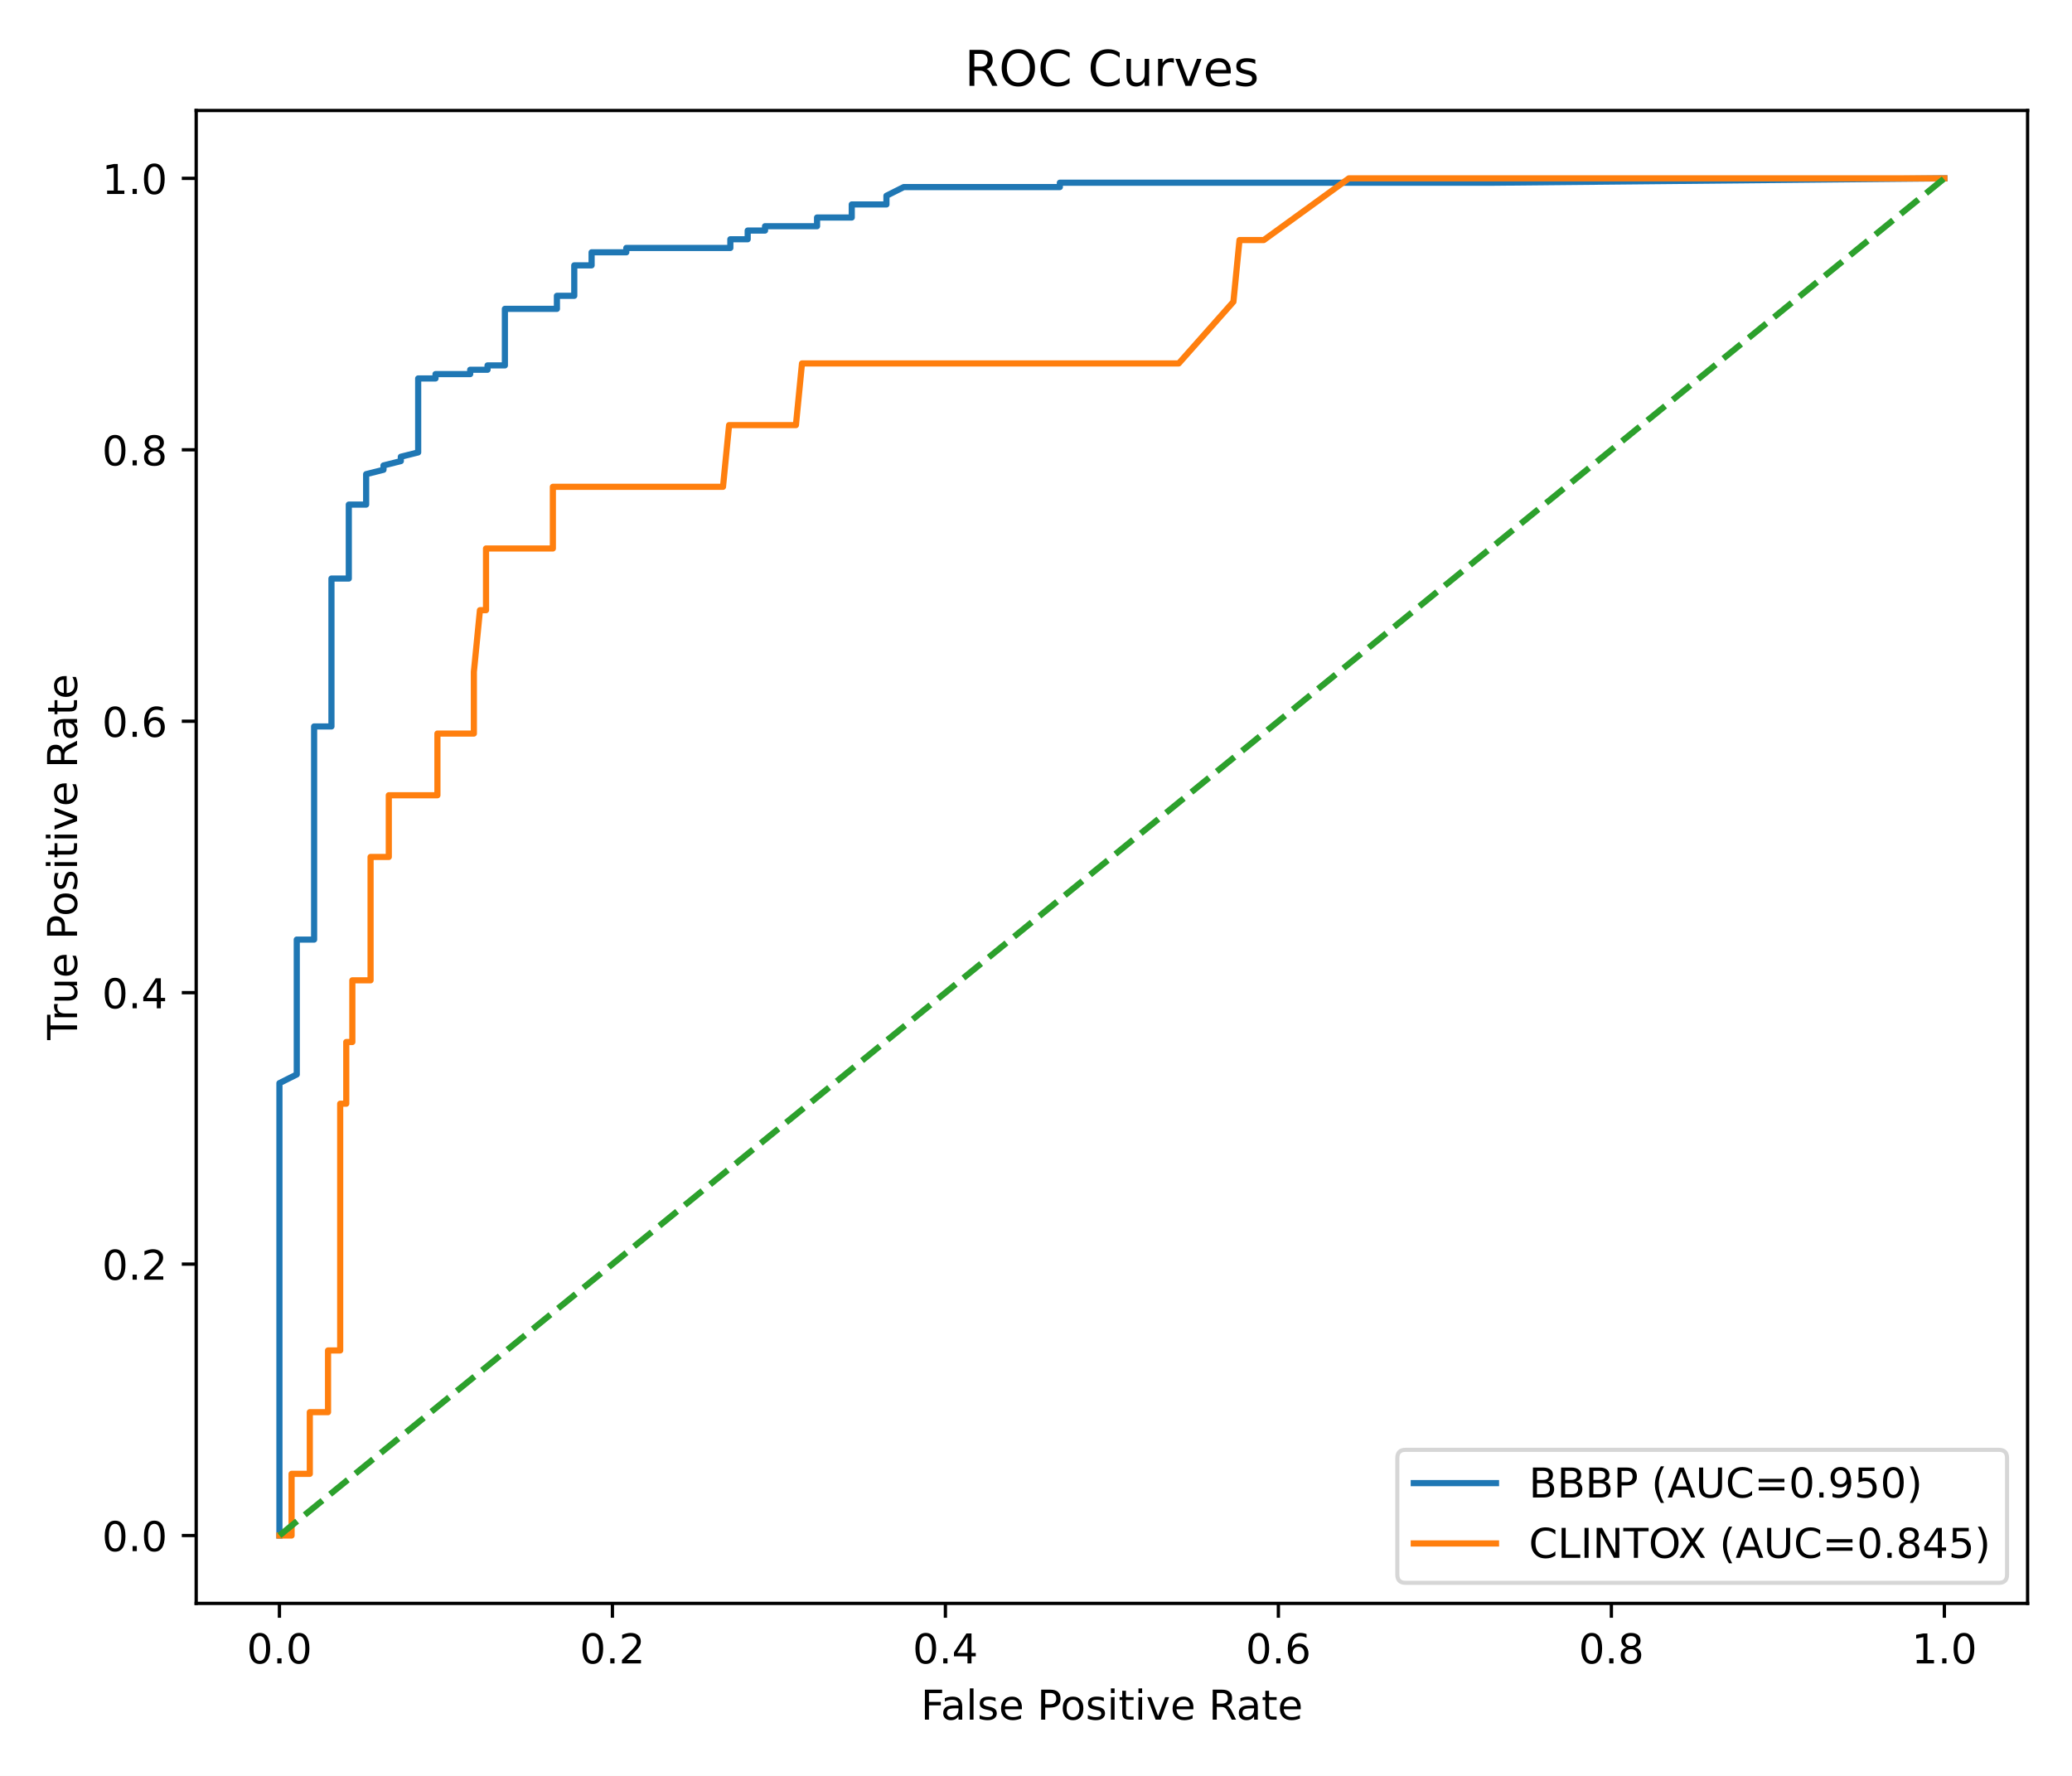
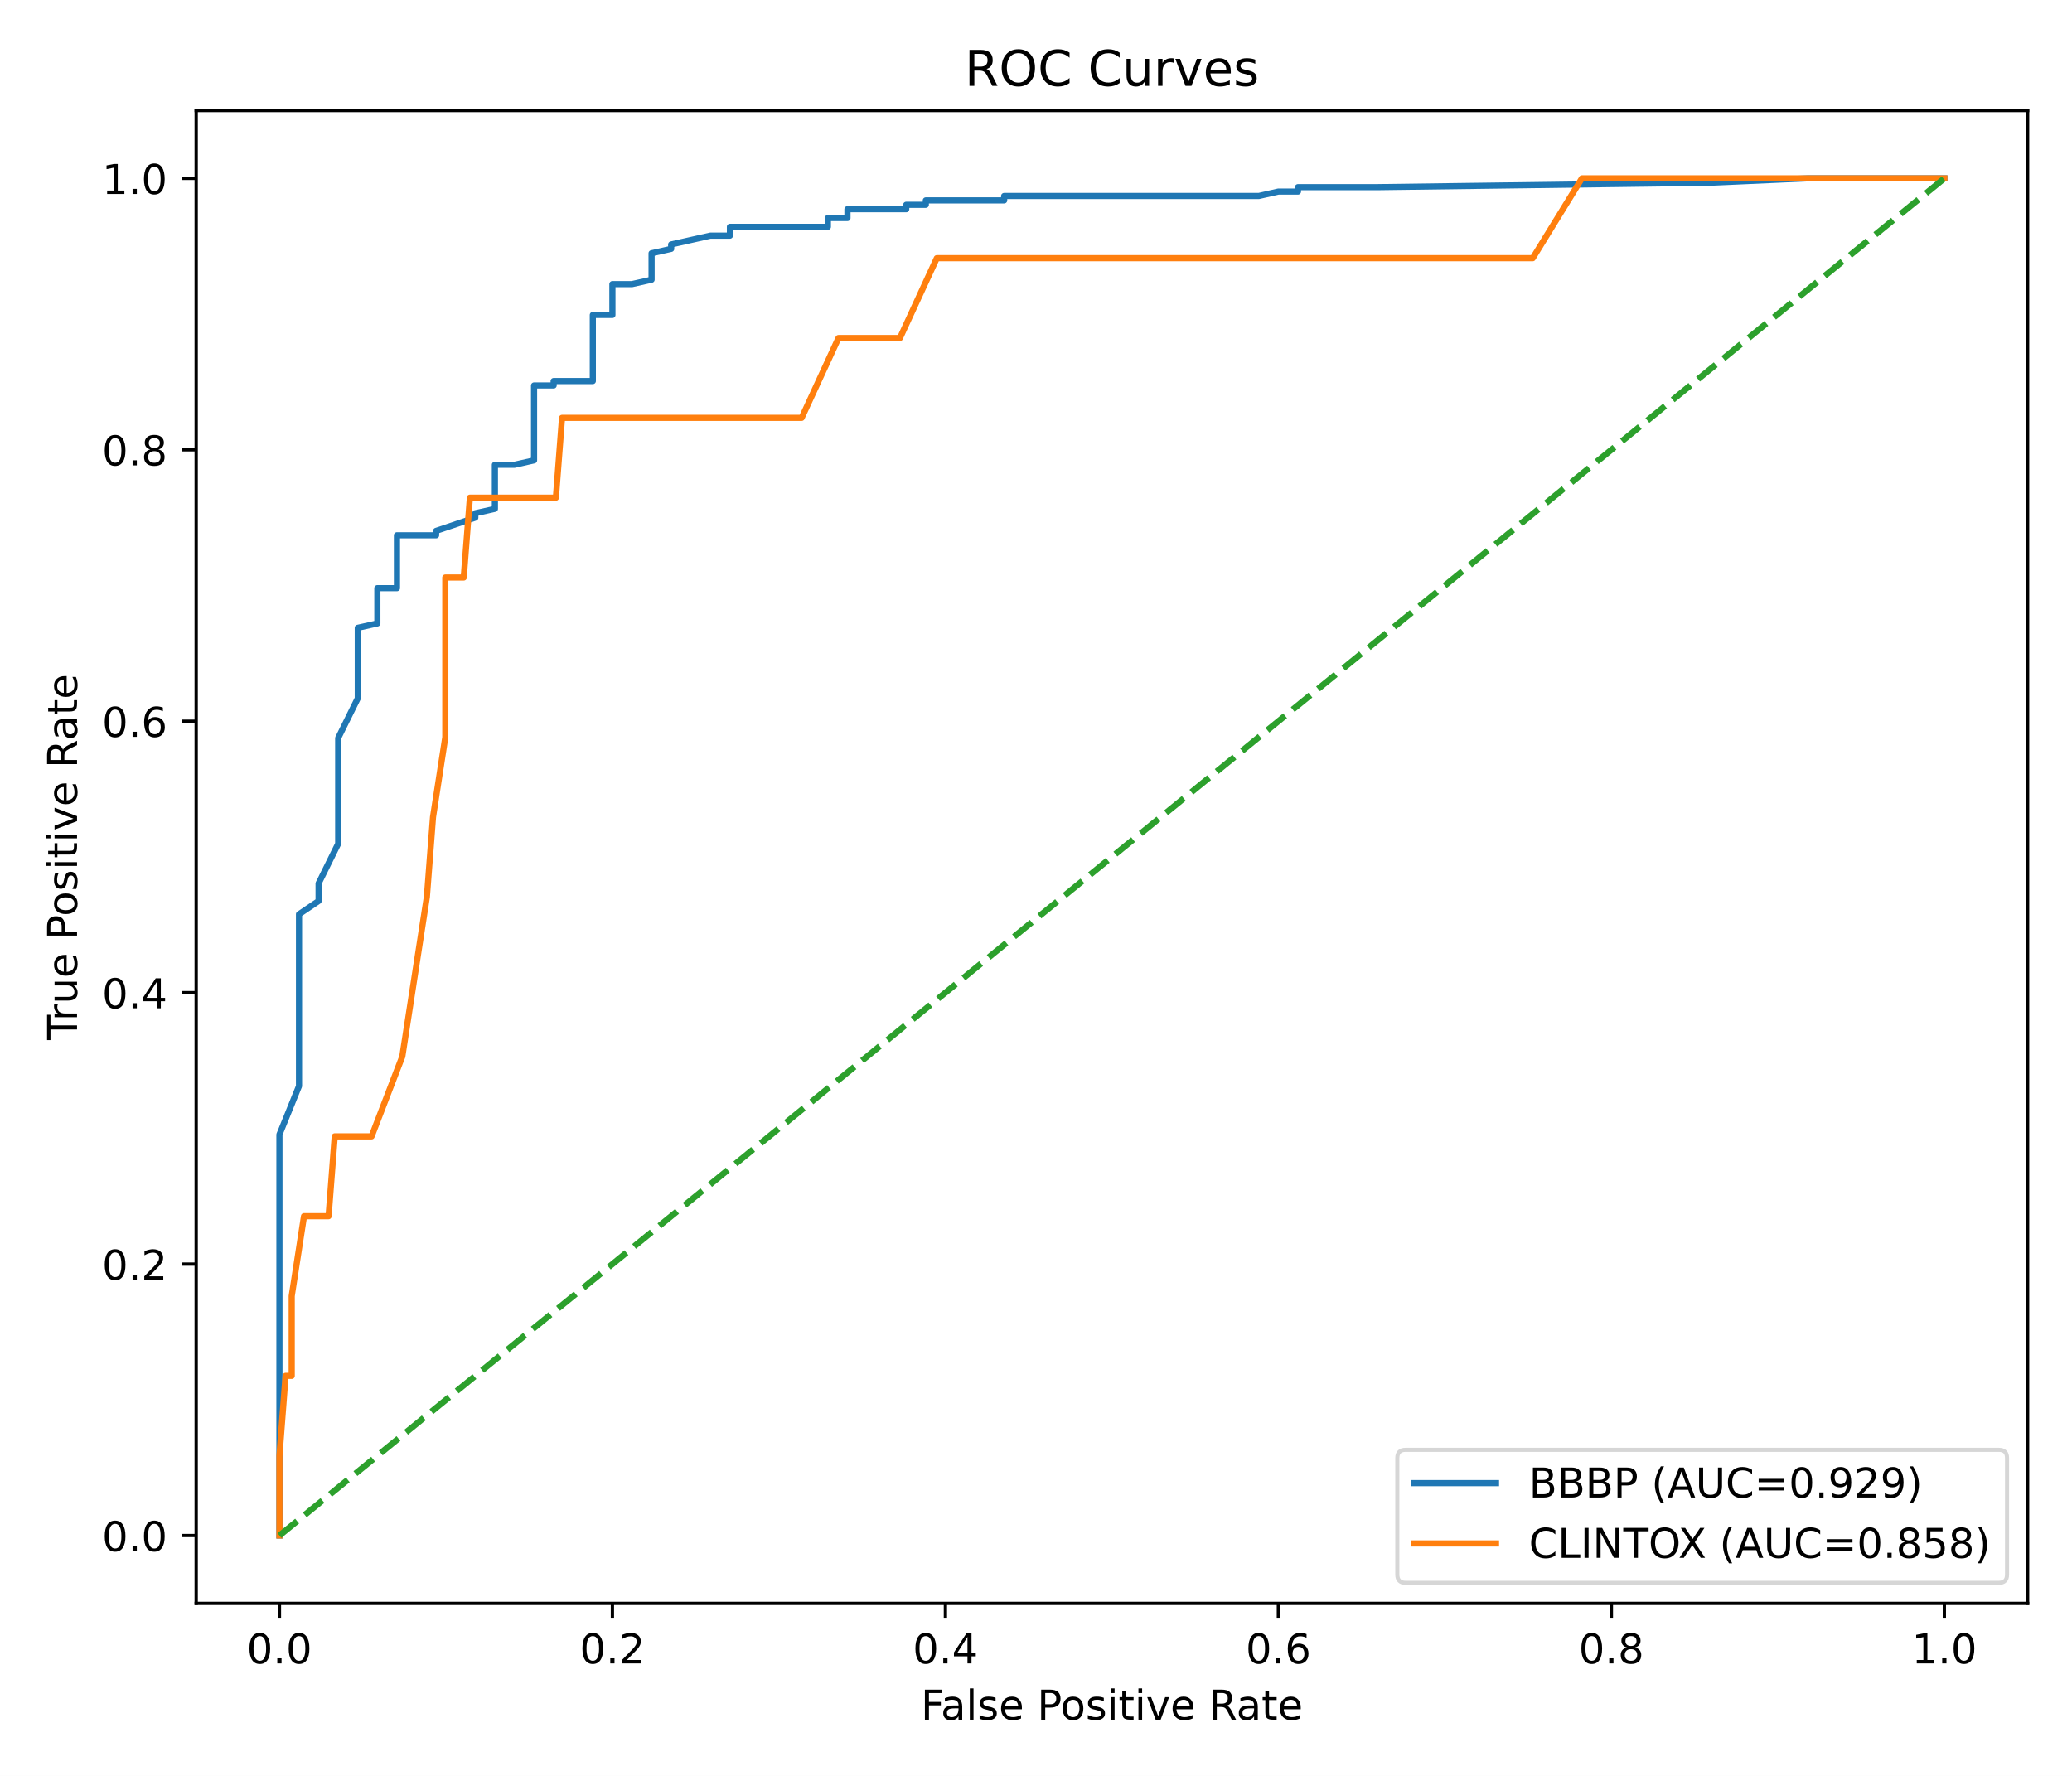
<svg xmlns="http://www.w3.org/2000/svg" xmlns:xlink="http://www.w3.org/1999/xlink" width="504pt" height="432pt" viewBox="0 0 504 432" version="1.1">
  <defs>
    <style type="text/css">*{stroke-linejoin: round; stroke-linecap: butt}</style>
  </defs>
  <g id="figure_1">
    <g id="patch_1">
      <path d="M 0 432  L 504 432  L 504 0  L 0 0  z " style="fill: #ffffff" />
    </g>
    <g id="axes_1">
      <g id="patch_2">
        <path d="M 47.72 390.04  L 493.2 390.04  L 493.2 26.88  L 47.72 26.88  z " style="fill: #ffffff" />
      </g>
      <g id="matplotlib.axis_1">
        <g id="xtick_1">
          <g id="line2d_1">
            <defs>
-               <path id="m6d549db282" d="M 0 0  L 0 3.5  " style="stroke: #000000; stroke-width: 0.8" />
-             </defs>
-             <g>
-               <use xlink:href="#m6d549db282" x="67.969" y="390.04" style="stroke: #000000; stroke-width: 0.8" />
+               <path id="m7822e61554" d="M 0 0  L 0 3.5  " style="stroke: #000000; stroke-width: 0.8" />
+             </defs>
+             <g>
+               <use xlink:href="#m7822e61554" x="67.969" y="390.04" style="stroke: #000000; stroke-width: 0.8" />
            </g>
          </g>
          <g id="text_1">
            <g transform="translate(60.01753 404.6384) scale(0.1 -0.1)">
              <defs>
                <path id="DejaVuSans-30" d="M 2034 4250  Q 1547 4250 1301 3770  Q 1056 3291 1056 2328  Q 1056 1369 1301 889  Q 1547 409 2034 409  Q 2525 409 2770 889  Q 3016 1369 3016 2328  Q 3016 3291 2770 3770  Q 2525 4250 2034 4250  z M 2034 4750  Q 2819 4750 3233 4129  Q 3647 3509 3647 2328  Q 3647 1150 3233 529  Q 2819 -91 2034 -91  Q 1250 -91 836 529  Q 422 1150 422 2328  Q 422 3509 836 4129  Q 1250 4750 2034 4750  z " transform="scale(0.015625)" />
                <path id="DejaVuSans-2e" d="M 684 794  L 1344 794  L 1344 0  L 684 0  L 684 794  z " transform="scale(0.015625)" />
              </defs>
              <use xlink:href="#DejaVuSans-30" />
              <use xlink:href="#DejaVuSans-2e" transform="translate(63.62305 0)" />
              <use xlink:href="#DejaVuSans-30" transform="translate(95.41016 0)" />
            </g>
          </g>
        </g>
        <g id="xtick_2">
          <g id="line2d_2">
            <g>
-               <use xlink:href="#m6d549db282" x="148.965" y="390.04" style="stroke: #000000; stroke-width: 0.8" />
+               <use xlink:href="#m7822e61554" x="148.965" y="390.04" style="stroke: #000000; stroke-width: 0.8" />
            </g>
          </g>
          <g id="text_2">
            <g transform="translate(141.0139 404.6384) scale(0.1 -0.1)">
              <defs>
                <path id="DejaVuSans-32" d="M 1228 531  L 3431 531  L 3431 0  L 469 0  L 469 531  Q 828 903 1448 1529  Q 2069 2156 2228 2338  Q 2531 2678 2651 2914  Q 2772 3150 2772 3378  Q 2772 3750 2511 3984  Q 2250 4219 1831 4219  Q 1534 4219 1204 4116  Q 875 4013 500 3803  L 500 4441  Q 881 4594 1212 4672  Q 1544 4750 1819 4750  Q 2544 4750 2975 4387  Q 3406 4025 3406 3419  Q 3406 3131 3298 2873  Q 3191 2616 2906 2266  Q 2828 2175 2409 1742  Q 1991 1309 1228 531  z " transform="scale(0.015625)" />
              </defs>
              <use xlink:href="#DejaVuSans-30" />
              <use xlink:href="#DejaVuSans-2e" transform="translate(63.62305 0)" />
              <use xlink:href="#DejaVuSans-32" transform="translate(95.41016 0)" />
            </g>
          </g>
        </g>
        <g id="xtick_3">
          <g id="line2d_3">
            <g>
-               <use xlink:href="#m6d549db282" x="229.962" y="390.04" style="stroke: #000000; stroke-width: 0.8" />
+               <use xlink:href="#m7822e61554" x="229.962" y="390.04" style="stroke: #000000; stroke-width: 0.8" />
            </g>
          </g>
          <g id="text_3">
            <g transform="translate(222.0103 404.6384) scale(0.1 -0.1)">
              <defs>
                <path id="DejaVuSans-34" d="M 2419 4116  L 825 1625  L 2419 1625  L 2419 4116  z M 2253 4666  L 3047 4666  L 3047 1625  L 3713 1625  L 3713 1100  L 3047 1100  L 3047 0  L 2419 0  L 2419 1100  L 313 1100  L 313 1709  L 2253 4666  z " transform="scale(0.015625)" />
              </defs>
              <use xlink:href="#DejaVuSans-30" />
              <use xlink:href="#DejaVuSans-2e" transform="translate(63.62305 0)" />
              <use xlink:href="#DejaVuSans-34" transform="translate(95.41016 0)" />
            </g>
          </g>
        </g>
        <g id="xtick_4">
          <g id="line2d_4">
            <g>
-               <use xlink:href="#m6d549db282" x="310.958" y="390.04" style="stroke: #000000; stroke-width: 0.8" />
+               <use xlink:href="#m7822e61554" x="310.958" y="390.04" style="stroke: #000000; stroke-width: 0.8" />
            </g>
          </g>
          <g id="text_4">
            <g transform="translate(303.0066 404.6384) scale(0.1 -0.1)">
              <defs>
                <path id="DejaVuSans-36" d="M 2113 2584  Q 1688 2584 1439 2293  Q 1191 2003 1191 1497  Q 1191 994 1439 701  Q 1688 409 2113 409  Q 2538 409 2786 701  Q 3034 994 3034 1497  Q 3034 2003 2786 2293  Q 2538 2584 2113 2584  z M 3366 4563  L 3366 3988  Q 3128 4100 2886 4159  Q 2644 4219 2406 4219  Q 1781 4219 1451 3797  Q 1122 3375 1075 2522  Q 1259 2794 1537 2939  Q 1816 3084 2150 3084  Q 2853 3084 3261 2657  Q 3669 2231 3669 1497  Q 3669 778 3244 343  Q 2819 -91 2113 -91  Q 1303 -91 875 529  Q 447 1150 447 2328  Q 447 3434 972 4092  Q 1497 4750 2381 4750  Q 2619 4750 2861 4703  Q 3103 4656 3366 4563  z " transform="scale(0.015625)" />
              </defs>
              <use xlink:href="#DejaVuSans-30" />
              <use xlink:href="#DejaVuSans-2e" transform="translate(63.62305 0)" />
              <use xlink:href="#DejaVuSans-36" transform="translate(95.41016 0)" />
            </g>
          </g>
        </g>
        <g id="xtick_5">
          <g id="line2d_5">
            <g>
-               <use xlink:href="#m6d549db282" x="391.955" y="390.04" style="stroke: #000000; stroke-width: 0.8" />
+               <use xlink:href="#m7822e61554" x="391.955" y="390.04" style="stroke: #000000; stroke-width: 0.8" />
            </g>
          </g>
          <g id="text_5">
            <g transform="translate(384.003 404.6384) scale(0.1 -0.1)">
              <defs>
                <path id="DejaVuSans-38" d="M 2034 2216  Q 1584 2216 1326 1975  Q 1069 1734 1069 1313  Q 1069 891 1326 650  Q 1584 409 2034 409  Q 2484 409 2743 651  Q 3003 894 3003 1313  Q 3003 1734 2745 1975  Q 2488 2216 2034 2216  z M 1403 2484  Q 997 2584 770 2862  Q 544 3141 544 3541  Q 544 4100 942 4425  Q 1341 4750 2034 4750  Q 2731 4750 3128 4425  Q 3525 4100 3525 3541  Q 3525 3141 3298 2862  Q 3072 2584 2669 2484  Q 3125 2378 3379 2068  Q 3634 1759 3634 1313  Q 3634 634 3220 271  Q 2806 -91 2034 -91  Q 1263 -91 848 271  Q 434 634 434 1313  Q 434 1759 690 2068  Q 947 2378 1403 2484  z M 1172 3481  Q 1172 3119 1398 2916  Q 1625 2713 2034 2713  Q 2441 2713 2670 2916  Q 2900 3119 2900 3481  Q 2900 3844 2670 4047  Q 2441 4250 2034 4250  Q 1625 4250 1398 4047  Q 1172 3844 1172 3481  z " transform="scale(0.015625)" />
              </defs>
              <use xlink:href="#DejaVuSans-30" />
              <use xlink:href="#DejaVuSans-2e" transform="translate(63.62305 0)" />
              <use xlink:href="#DejaVuSans-38" transform="translate(95.41016 0)" />
            </g>
          </g>
        </g>
        <g id="xtick_6">
          <g id="line2d_6">
            <g>
-               <use xlink:href="#m6d549db282" x="472.951" y="390.04" style="stroke: #000000; stroke-width: 0.8" />
+               <use xlink:href="#m7822e61554" x="472.951" y="390.04" style="stroke: #000000; stroke-width: 0.8" />
            </g>
          </g>
          <g id="text_6">
            <g transform="translate(464.9993 404.6384) scale(0.1 -0.1)">
              <defs>
                <path id="DejaVuSans-31" d="M 794 531  L 1825 531  L 1825 4091  L 703 3866  L 703 4441  L 1819 4666  L 2450 4666  L 2450 531  L 3481 531  L 3481 0  L 794 0  L 794 531  z " transform="scale(0.015625)" />
              </defs>
              <use xlink:href="#DejaVuSans-31" />
              <use xlink:href="#DejaVuSans-2e" transform="translate(63.62305 0)" />
              <use xlink:href="#DejaVuSans-30" transform="translate(95.41016 0)" />
            </g>
          </g>
        </g>
        <g id="text_7">
          <g transform="translate(223.9936 418.3166) scale(0.1 -0.1)">
            <defs>
              <path id="DejaVuSans-46" d="M 628 4666  L 3309 4666  L 3309 4134  L 1259 4134  L 1259 2759  L 3109 2759  L 3109 2228  L 1259 2228  L 1259 0  L 628 0  L 628 4666  z " transform="scale(0.015625)" />
              <path id="DejaVuSans-61" d="M 2194 1759  Q 1497 1759 1228 1600  Q 959 1441 959 1056  Q 959 750 1161 570  Q 1363 391 1709 391  Q 2188 391 2477 730  Q 2766 1069 2766 1631  L 2766 1759  L 2194 1759  z M 3341 1997  L 3341 0  L 2766 0  L 2766 531  Q 2569 213 2275 61  Q 1981 -91 1556 -91  Q 1019 -91 701 211  Q 384 513 384 1019  Q 384 1609 779 1909  Q 1175 2209 1959 2209  L 2766 2209  L 2766 2266  Q 2766 2663 2505 2880  Q 2244 3097 1772 3097  Q 1472 3097 1187 3025  Q 903 2953 641 2809  L 641 3341  Q 956 3463 1253 3523  Q 1550 3584 1831 3584  Q 2591 3584 2966 3190  Q 3341 2797 3341 1997  z " transform="scale(0.015625)" />
              <path id="DejaVuSans-6c" d="M 603 4863  L 1178 4863  L 1178 0  L 603 0  L 603 4863  z " transform="scale(0.015625)" />
              <path id="DejaVuSans-73" d="M 2834 3397  L 2834 2853  Q 2591 2978 2328 3040  Q 2066 3103 1784 3103  Q 1356 3103 1142 2972  Q 928 2841 928 2578  Q 928 2378 1081 2264  Q 1234 2150 1697 2047  L 1894 2003  Q 2506 1872 2764 1633  Q 3022 1394 3022 966  Q 3022 478 2636 193  Q 2250 -91 1575 -91  Q 1294 -91 989 -36  Q 684 19 347 128  L 347 722  Q 666 556 975 473  Q 1284 391 1588 391  Q 1994 391 2212 530  Q 2431 669 2431 922  Q 2431 1156 2273 1281  Q 2116 1406 1581 1522  L 1381 1569  Q 847 1681 609 1914  Q 372 2147 372 2553  Q 372 3047 722 3315  Q 1072 3584 1716 3584  Q 2034 3584 2315 3537  Q 2597 3491 2834 3397  z " transform="scale(0.015625)" />
              <path id="DejaVuSans-65" d="M 3597 1894  L 3597 1613  L 953 1613  Q 991 1019 1311 708  Q 1631 397 2203 397  Q 2534 397 2845 478  Q 3156 559 3463 722  L 3463 178  Q 3153 47 2828 -22  Q 2503 -91 2169 -91  Q 1331 -91 842 396  Q 353 884 353 1716  Q 353 2575 817 3079  Q 1281 3584 2069 3584  Q 2775 3584 3186 3129  Q 3597 2675 3597 1894  z M 3022 2063  Q 3016 2534 2758 2815  Q 2500 3097 2075 3097  Q 1594 3097 1305 2825  Q 1016 2553 972 2059  L 3022 2063  z " transform="scale(0.015625)" />
              <path id="DejaVuSans-20" transform="scale(0.015625)" />
              <path id="DejaVuSans-50" d="M 1259 4147  L 1259 2394  L 2053 2394  Q 2494 2394 2734 2622  Q 2975 2850 2975 3272  Q 2975 3691 2734 3919  Q 2494 4147 2053 4147  L 1259 4147  z M 628 4666  L 2053 4666  Q 2838 4666 3239 4311  Q 3641 3956 3641 3272  Q 3641 2581 3239 2228  Q 2838 1875 2053 1875  L 1259 1875  L 1259 0  L 628 0  L 628 4666  z " transform="scale(0.015625)" />
              <path id="DejaVuSans-6f" d="M 1959 3097  Q 1497 3097 1228 2736  Q 959 2375 959 1747  Q 959 1119 1226 758  Q 1494 397 1959 397  Q 2419 397 2687 759  Q 2956 1122 2956 1747  Q 2956 2369 2687 2733  Q 2419 3097 1959 3097  z M 1959 3584  Q 2709 3584 3137 3096  Q 3566 2609 3566 1747  Q 3566 888 3137 398  Q 2709 -91 1959 -91  Q 1206 -91 779 398  Q 353 888 353 1747  Q 353 2609 779 3096  Q 1206 3584 1959 3584  z " transform="scale(0.015625)" />
              <path id="DejaVuSans-69" d="M 603 3500  L 1178 3500  L 1178 0  L 603 0  L 603 3500  z M 603 4863  L 1178 4863  L 1178 4134  L 603 4134  L 603 4863  z " transform="scale(0.015625)" />
              <path id="DejaVuSans-74" d="M 1172 4494  L 1172 3500  L 2356 3500  L 2356 3053  L 1172 3053  L 1172 1153  Q 1172 725 1289 603  Q 1406 481 1766 481  L 2356 481  L 2356 0  L 1766 0  Q 1100 0 847 248  Q 594 497 594 1153  L 594 3053  L 172 3053  L 172 3500  L 594 3500  L 594 4494  L 1172 4494  z " transform="scale(0.015625)" />
              <path id="DejaVuSans-76" d="M 191 3500  L 800 3500  L 1894 563  L 2988 3500  L 3597 3500  L 2284 0  L 1503 0  L 191 3500  z " transform="scale(0.015625)" />
              <path id="DejaVuSans-52" d="M 2841 2188  Q 3044 2119 3236 1894  Q 3428 1669 3622 1275  L 4263 0  L 3584 0  L 2988 1197  Q 2756 1666 2539 1819  Q 2322 1972 1947 1972  L 1259 1972  L 1259 0  L 628 0  L 628 4666  L 2053 4666  Q 2853 4666 3247 4331  Q 3641 3997 3641 3322  Q 3641 2881 3436 2590  Q 3231 2300 2841 2188  z M 1259 4147  L 1259 2491  L 2053 2491  Q 2509 2491 2742 2702  Q 2975 2913 2975 3322  Q 2975 3731 2742 3939  Q 2509 4147 2053 4147  L 1259 4147  z " transform="scale(0.015625)" />
            </defs>
            <use xlink:href="#DejaVuSans-46" />
            <use xlink:href="#DejaVuSans-61" transform="translate(48.39453 0)" />
            <use xlink:href="#DejaVuSans-6c" transform="translate(109.6738 0)" />
            <use xlink:href="#DejaVuSans-73" transform="translate(137.457 0)" />
            <use xlink:href="#DejaVuSans-65" transform="translate(189.5566 0)" />
            <use xlink:href="#DejaVuSans-20" transform="translate(251.0801 0)" />
            <use xlink:href="#DejaVuSans-50" transform="translate(282.8672 0)" />
            <use xlink:href="#DejaVuSans-6f" transform="translate(339.5449 0)" />
            <use xlink:href="#DejaVuSans-73" transform="translate(400.7266 0)" />
            <use xlink:href="#DejaVuSans-69" transform="translate(452.8262 0)" />
            <use xlink:href="#DejaVuSans-74" transform="translate(480.6094 0)" />
            <use xlink:href="#DejaVuSans-69" transform="translate(519.8184 0)" />
            <use xlink:href="#DejaVuSans-76" transform="translate(547.6016 0)" />
            <use xlink:href="#DejaVuSans-65" transform="translate(606.7812 0)" />
            <use xlink:href="#DejaVuSans-20" transform="translate(668.3047 0)" />
            <use xlink:href="#DejaVuSans-52" transform="translate(700.0918 0)" />
            <use xlink:href="#DejaVuSans-61" transform="translate(767.3242 0)" />
            <use xlink:href="#DejaVuSans-74" transform="translate(828.6035 0)" />
            <use xlink:href="#DejaVuSans-65" transform="translate(867.8125 0)" />
          </g>
        </g>
      </g>
      <g id="matplotlib.axis_2">
        <g id="ytick_1">
          <g id="line2d_7">
            <defs>
-               <path id="mc45b973347" d="M 0 0  L -3.5 0  " style="stroke: #000000; stroke-width: 0.8" />
-             </defs>
-             <g>
-               <use xlink:href="#mc45b973347" x="47.72" y="373.533" style="stroke: #000000; stroke-width: 0.8" />
+               <path id="mfac866bbcf" d="M 0 0  L -3.5 0  " style="stroke: #000000; stroke-width: 0.8" />
+             </defs>
+             <g>
+               <use xlink:href="#mfac866bbcf" x="47.72" y="373.533" style="stroke: #000000; stroke-width: 0.8" />
            </g>
          </g>
          <g id="text_8">
            <g transform="translate(24.81687 377.3319) scale(0.1 -0.1)">
              <use xlink:href="#DejaVuSans-30" />
              <use xlink:href="#DejaVuSans-2e" transform="translate(63.62305 0)" />
              <use xlink:href="#DejaVuSans-30" transform="translate(95.41016 0)" />
            </g>
          </g>
        </g>
        <g id="ytick_2">
          <g id="line2d_8">
            <g>
-               <use xlink:href="#mc45b973347" x="47.72" y="307.504" style="stroke: #000000; stroke-width: 0.8" />
+               <use xlink:href="#mfac866bbcf" x="47.72" y="307.504" style="stroke: #000000; stroke-width: 0.8" />
            </g>
          </g>
          <g id="text_9">
            <g transform="translate(24.81687 311.3029) scale(0.1 -0.1)">
              <use xlink:href="#DejaVuSans-30" />
              <use xlink:href="#DejaVuSans-2e" transform="translate(63.62305 0)" />
              <use xlink:href="#DejaVuSans-32" transform="translate(95.41016 0)" />
            </g>
          </g>
        </g>
        <g id="ytick_3">
          <g id="line2d_9">
            <g>
-               <use xlink:href="#mc45b973347" x="47.72" y="241.475" style="stroke: #000000; stroke-width: 0.8" />
+               <use xlink:href="#mfac866bbcf" x="47.72" y="241.475" style="stroke: #000000; stroke-width: 0.8" />
            </g>
          </g>
          <g id="text_10">
            <g transform="translate(24.81687 245.2738) scale(0.1 -0.1)">
              <use xlink:href="#DejaVuSans-30" />
              <use xlink:href="#DejaVuSans-2e" transform="translate(63.62305 0)" />
              <use xlink:href="#DejaVuSans-34" transform="translate(95.41016 0)" />
            </g>
          </g>
        </g>
        <g id="ytick_4">
          <g id="line2d_10">
            <g>
-               <use xlink:href="#mc45b973347" x="47.72" y="175.445" style="stroke: #000000; stroke-width: 0.8" />
+               <use xlink:href="#mfac866bbcf" x="47.72" y="175.445" style="stroke: #000000; stroke-width: 0.8" />
            </g>
          </g>
          <g id="text_11">
            <g transform="translate(24.81687 179.2447) scale(0.1 -0.1)">
              <use xlink:href="#DejaVuSans-30" />
              <use xlink:href="#DejaVuSans-2e" transform="translate(63.62305 0)" />
              <use xlink:href="#DejaVuSans-36" transform="translate(95.41016 0)" />
            </g>
          </g>
        </g>
        <g id="ytick_5">
          <g id="line2d_11">
            <g>
-               <use xlink:href="#mc45b973347" x="47.72" y="109.416" style="stroke: #000000; stroke-width: 0.8" />
+               <use xlink:href="#mfac866bbcf" x="47.72" y="109.416" style="stroke: #000000; stroke-width: 0.8" />
            </g>
          </g>
          <g id="text_12">
            <g transform="translate(24.81687 113.2156) scale(0.1 -0.1)">
              <use xlink:href="#DejaVuSans-30" />
              <use xlink:href="#DejaVuSans-2e" transform="translate(63.62305 0)" />
              <use xlink:href="#DejaVuSans-38" transform="translate(95.41016 0)" />
            </g>
          </g>
        </g>
        <g id="ytick_6">
          <g id="line2d_12">
            <g>
-               <use xlink:href="#mc45b973347" x="47.72" y="43.387" style="stroke: #000000; stroke-width: 0.8" />
+               <use xlink:href="#mfac866bbcf" x="47.72" y="43.387" style="stroke: #000000; stroke-width: 0.8" />
            </g>
          </g>
          <g id="text_13">
            <g transform="translate(24.81687 47.18649) scale(0.1 -0.1)">
              <use xlink:href="#DejaVuSans-31" />
              <use xlink:href="#DejaVuSans-2e" transform="translate(63.62305 0)" />
              <use xlink:href="#DejaVuSans-30" transform="translate(95.41016 0)" />
            </g>
          </g>
        </g>
        <g id="text_14">
          <g transform="translate(18.73719 252.9897) rotate(-90) scale(0.1 -0.1)">
            <defs>
              <path id="DejaVuSans-54" d="M -19 4666  L 3928 4666  L 3928 4134  L 2272 4134  L 2272 0  L 1638 0  L 1638 4134  L -19 4134  L -19 4666  z " transform="scale(0.015625)" />
              <path id="DejaVuSans-72" d="M 2631 2963  Q 2534 3019 2420 3045  Q 2306 3072 2169 3072  Q 1681 3072 1420 2755  Q 1159 2438 1159 1844  L 1159 0  L 581 0  L 581 3500  L 1159 3500  L 1159 2956  Q 1341 3275 1631 3429  Q 1922 3584 2338 3584  Q 2397 3584 2469 3576  Q 2541 3569 2628 3553  L 2631 2963  z " transform="scale(0.015625)" />
              <path id="DejaVuSans-75" d="M 544 1381  L 544 3500  L 1119 3500  L 1119 1403  Q 1119 906 1312 657  Q 1506 409 1894 409  Q 2359 409 2629 706  Q 2900 1003 2900 1516  L 2900 3500  L 3475 3500  L 3475 0  L 2900 0  L 2900 538  Q 2691 219 2414 64  Q 2138 -91 1772 -91  Q 1169 -91 856 284  Q 544 659 544 1381  z M 1991 3584  L 1991 3584  z " transform="scale(0.015625)" />
            </defs>
            <use xlink:href="#DejaVuSans-54" />
            <use xlink:href="#DejaVuSans-72" transform="translate(46.33398 0)" />
            <use xlink:href="#DejaVuSans-75" transform="translate(87.44727 0)" />
            <use xlink:href="#DejaVuSans-65" transform="translate(150.8262 0)" />
            <use xlink:href="#DejaVuSans-20" transform="translate(212.3496 0)" />
            <use xlink:href="#DejaVuSans-50" transform="translate(244.1367 0)" />
            <use xlink:href="#DejaVuSans-6f" transform="translate(300.8145 0)" />
            <use xlink:href="#DejaVuSans-73" transform="translate(361.9961 0)" />
            <use xlink:href="#DejaVuSans-69" transform="translate(414.0957 0)" />
            <use xlink:href="#DejaVuSans-74" transform="translate(441.8789 0)" />
            <use xlink:href="#DejaVuSans-69" transform="translate(481.0879 0)" />
            <use xlink:href="#DejaVuSans-76" transform="translate(508.8711 0)" />
            <use xlink:href="#DejaVuSans-65" transform="translate(568.0508 0)" />
            <use xlink:href="#DejaVuSans-20" transform="translate(629.5742 0)" />
            <use xlink:href="#DejaVuSans-52" transform="translate(661.3613 0)" />
            <use xlink:href="#DejaVuSans-61" transform="translate(728.5938 0)" />
            <use xlink:href="#DejaVuSans-74" transform="translate(789.873 0)" />
            <use xlink:href="#DejaVuSans-65" transform="translate(829.082 0)" />
          </g>
        </g>
      </g>
      <g id="line2d_13">
-         <path d="M 67.969 373.533  L 67.969 371.416  L 67.969 366.126  L 67.969 365.067  L 67.969 362.951  L 67.969 359.777  L 67.969 350.253  L 67.969 347.079  L 67.969 346.021  L 67.969 338.613  L 67.969 337.555  L 67.969 333.323  L 67.969 331.206  L 67.969 326.974  L 67.969 325.916  L 67.969 316.392  L 67.969 315.334  L 67.969 296.287  L 67.969 295.229  L 67.969 292.055  L 67.969 287.822  L 67.969 283.589  L 67.969 279.357  L 67.969 278.298  L 67.969 273.008  L 67.969 271.95  L 67.969 269.833  L 67.969 268.775  L 67.969 264.542  L 67.969 263.484  L 72.188 261.368  L 72.188 251.844  L 72.188 247.612  L 72.188 235.972  L 72.188 234.914  L 72.188 229.623  L 72.188 228.565  L 76.406 228.565  L 76.406 227.507  L 76.406 223.274  L 76.406 222.216  L 76.406 220.1  L 76.406 216.925  L 76.406 210.576  L 76.406 207.402  L 76.406 203.169  L 76.406 202.111  L 76.406 199.995  L 76.406 198.937  L 76.406 194.704  L 76.406 191.529  L 76.406 189.413  L 76.406 187.297  L 76.406 185.181  L 76.406 184.122  L 76.406 182.006  L 76.406 180.948  L 76.406 178.832  L 76.406 176.715  L 80.625 176.715  L 80.625 167.192  L 80.625 165.076  L 80.625 161.901  L 80.625 154.494  L 80.625 148.145  L 80.625 142.854  L 80.625 140.738  L 84.843 140.738  L 84.843 130.156  L 84.843 126.982  L 84.843 122.749  L 89.062 122.749  L 89.062 120.633  L 89.062 115.342  L 93.28 114.284  L 93.28 113.226  L 97.499 112.168  L 97.499 111.109  L 101.718 110.051  L 101.718 108.993  L 101.718 106.877  L 101.718 95.237  L 101.718 93.121  L 101.718 92.063  L 105.936 92.063  L 105.936 91.004  L 114.373 91.004  L 114.373 89.946  L 118.592 89.946  L 118.592 88.888  L 122.81 88.888  L 122.81 87.83  L 122.81 85.714  L 122.81 79.365  L 122.81 76.19  L 122.81 75.132  L 135.466 75.132  L 135.466 71.958  L 139.685 71.958  L 139.685 64.55  L 143.903 64.55  L 143.903 61.376  L 152.34 61.376  L 152.34 60.318  L 177.652 60.318  L 177.652 58.201  L 181.87 58.201  L 181.87 56.085  L 186.089 56.085  L 186.089 55.027  L 198.744 55.027  L 198.744 52.911  L 207.182 52.911  L 207.182 49.736  L 215.619 49.736  L 215.619 47.62  L 219.837 45.504  L 257.804 45.504  L 257.804 44.445  L 274.679 44.445  L 291.553 44.445  L 308.427 44.445  L 329.52 44.445  L 342.176 44.445  L 359.05 44.445  L 363.268 44.445  L 472.951 43.387  " clip-path="url(#pec7617e9ca)" style="fill: none; stroke: #1f77b4; stroke-width: 1.5; stroke-linecap: square" />
+         <path d="M 67.969 373.533  L 67.969 372.461  L 67.969 371.389  L 67.969 367.101  L 67.969 364.958  L 67.969 358.526  L 67.969 354.239  L 67.969 351.023  L 67.969 346.735  L 67.969 344.591  L 67.969 340.304  L 67.969 339.232  L 67.969 326.369  L 67.969 325.297  L 67.969 321.01  L 67.969 317.794  L 67.969 315.65  L 67.969 304.931  L 67.969 278.134  L 67.969 275.99  L 72.734 264.199  L 72.734 260.983  L 72.734 253.48  L 72.734 252.408  L 72.734 248.12  L 72.734 245.977  L 72.734 241.689  L 72.734 239.545  L 72.734 238.473  L 72.734 236.329  L 72.734 235.258  L 72.734 229.898  L 72.734 227.754  L 72.734 224.539  L 72.734 222.395  L 77.498 219.179  L 77.498 217.035  L 77.498 214.891  L 82.263 205.244  L 82.263 203.1  L 82.263 196.669  L 82.263 194.525  L 82.263 188.094  L 82.263 179.519  L 87.027 169.872  L 87.027 167.728  L 87.027 165.584  L 87.027 161.296  L 87.027 159.153  L 87.027 152.721  L 91.792 151.649  L 91.792 150.577  L 91.792 146.29  L 91.792 144.146  L 91.792 143.074  L 96.556 143.074  L 96.556 140.93  L 96.556 136.643  L 96.556 133.427  L 96.556 130.211  L 106.085 130.211  L 106.085 129.139  L 115.614 125.924  L 115.614 124.852  L 120.379 123.78  L 120.379 115.205  L 120.379 113.061  L 125.143 113.061  L 129.907 111.989  L 129.907 110.917  L 129.907 108.773  L 129.907 104.486  L 129.907 102.342  L 129.907 101.27  L 129.907 99.126  L 129.907 98.054  L 129.907 95.91  L 129.907 93.767  L 134.672 93.767  L 134.672 92.695  L 144.201 92.695  L 144.201 89.479  L 144.201 87.335  L 144.201 85.191  L 144.201 83.048  L 144.201 76.616  L 148.965 76.616  L 148.965 73.4  L 148.965 71.257  L 148.965 69.113  L 153.73 69.113  L 158.494 68.041  L 158.494 66.969  L 158.494 64.825  L 158.494 61.61  L 163.259 60.538  L 163.259 59.466  L 172.788 57.322  L 177.552 57.322  L 177.552 55.178  L 187.081 55.178  L 196.61 55.178  L 201.375 55.178  L 201.375 53.034  L 206.139 53.034  L 206.139 50.891  L 220.433 50.891  L 220.433 49.819  L 225.197 49.819  L 225.197 48.747  L 244.255 48.747  L 244.255 47.675  L 287.136 47.675  L 296.665 47.675  L 306.194 47.675  L 310.958 46.603  L 315.723 46.603  L 315.723 45.531  L 320.487 45.531  L 330.016 45.531  L 334.781 45.531  L 415.777 44.459  L 439.599 43.387  L 449.128 43.387  L 463.422 43.387  L 472.951 43.387  " clip-path="url(#p0338e04234)" style="fill: none; stroke: #1f77b4; stroke-width: 1.5; stroke-linecap: square" />
      </g>
      <g id="line2d_14">
-         <path d="M 67.969 373.533  L 69.447 373.533  L 70.925 373.533  L 70.925 358.526  L 73.881 358.526  L 75.359 358.526  L 75.359 343.52  L 79.793 343.52  L 79.793 328.513  L 82.749 328.513  L 82.749 268.486  L 84.227 268.486  L 84.227 253.48  L 85.706 253.48  L 85.706 238.473  L 90.14 238.473  L 90.14 208.46  L 94.574 208.46  L 94.574 193.453  L 106.398 193.453  L 106.398 178.447  L 115.266 178.447  L 115.266 163.44  L 116.744 148.434  L 118.222 148.434  L 118.222 133.427  L 130.047 133.427  L 134.481 133.427  L 134.481 118.42  L 137.437 118.42  L 138.915 118.42  L 141.871 118.42  L 144.827 118.42  L 149.261 118.42  L 150.739 118.42  L 153.695 118.42  L 155.173 118.42  L 159.607 118.42  L 162.563 118.42  L 165.519 118.42  L 172.91 118.42  L 175.866 118.42  L 177.344 103.414  L 180.3 103.414  L 187.69 103.414  L 193.602 103.414  L 195.08 88.407  L 196.558 88.407  L 199.514 88.407  L 203.948 88.407  L 218.729 88.407  L 220.207 88.407  L 232.031 88.407  L 243.855 88.407  L 254.202 88.407  L 264.548 88.407  L 277.85 88.407  L 282.284 88.407  L 286.718 88.407  L 300.021 73.4  L 301.499 58.394  L 307.411 58.394  L 328.103 43.387  L 338.45 43.387  L 341.406 43.387  L 365.054 43.387  L 366.532 43.387  L 369.488 43.387  L 370.966 43.387  L 394.615 43.387  L 399.049 43.387  L 418.264 43.387  L 421.22 43.387  L 449.302 43.387  L 452.258 43.387  L 472.951 43.387  " clip-path="url(#pec7617e9ca)" style="fill: none; stroke: #ff7f0e; stroke-width: 1.5; stroke-linecap: square" />
+         <path d="M 67.969 373.533  L 67.969 354.112  L 69.463 334.692  L 70.958 334.692  L 70.958 315.272  L 73.947 295.851  L 76.935 295.851  L 79.924 295.851  L 81.419 276.431  L 82.913 276.431  L 85.902 276.431  L 87.396 276.431  L 90.385 276.431  L 97.857 257.011  L 103.835 218.17  L 105.329 198.75  L 108.318 179.33  L 108.318 140.489  L 112.801 140.489  L 114.295 121.069  L 115.79 121.069  L 121.767 121.069  L 124.756 121.069  L 130.734 121.069  L 133.723 121.069  L 135.217 121.069  L 136.711 101.648  L 148.667 101.648  L 151.655 101.648  L 157.633 101.648  L 160.622 101.648  L 162.116 101.648  L 174.071 101.648  L 177.06 101.648  L 194.993 101.648  L 203.959 82.228  L 218.903 82.228  L 227.87 62.808  L 238.33 62.808  L 239.825 62.808  L 251.78 62.808  L 259.252 62.808  L 269.713 62.808  L 278.679 62.808  L 284.657 62.808  L 293.623 62.808  L 310.062 62.808  L 311.556 62.808  L 317.534 62.808  L 325.006 62.808  L 335.466 62.808  L 347.421 62.808  L 351.905 62.808  L 372.826 62.808  L 384.781 43.387  L 393.748 43.387  L 398.231 43.387  L 401.22 43.387  L 407.197 43.387  L 411.681 43.387  L 413.175 43.387  L 425.13 43.387  L 431.108 43.387  L 441.569 43.387  L 443.063 43.387  L 449.041 43.387  L 452.029 43.387  L 453.524 43.387  L 456.513 43.387  L 458.007 43.387  L 463.985 43.387  L 472.951 43.387  " clip-path="url(#p0338e04234)" style="fill: none; stroke: #ff7f0e; stroke-width: 1.5; stroke-linecap: square" />
      </g>
      <g id="line2d_15">
-         <path d="M 67.969 373.533  L 472.951 43.387  " clip-path="url(#pec7617e9ca)" style="fill: none; stroke-dasharray: 5.55,2.4; stroke-dashoffset: 0; stroke: #2ca02c; stroke-width: 1.5" />
+         <path d="M 67.969 373.533  L 472.951 43.387  " clip-path="url(#p0338e04234)" style="fill: none; stroke-dasharray: 5.55,2.4; stroke-dashoffset: 0; stroke: #2ca02c; stroke-width: 1.5" />
      </g>
      <g id="patch_3">
        <path d="M 47.72 390.04  L 47.72 26.88  " style="fill: none; stroke: #000000; stroke-width: 0.8; stroke-linejoin: miter; stroke-linecap: square" />
      </g>
      <g id="patch_4">
        <path d="M 493.2 390.04  L 493.2 26.88  " style="fill: none; stroke: #000000; stroke-width: 0.8; stroke-linejoin: miter; stroke-linecap: square" />
      </g>
      <g id="patch_5">
        <path d="M 47.72 390.04  L 493.2 390.04  " style="fill: none; stroke: #000000; stroke-width: 0.8; stroke-linejoin: miter; stroke-linecap: square" />
      </g>
      <g id="patch_6">
        <path d="M 47.72 26.88  L 493.2 26.88  " style="fill: none; stroke: #000000; stroke-width: 0.8; stroke-linejoin: miter; stroke-linecap: square" />
      </g>
      <g id="text_15">
        <g transform="translate(234.6438 20.88) scale(0.12 -0.12)">
          <defs>
            <path id="DejaVuSans-4f" d="M 2522 4238  Q 1834 4238 1429 3725  Q 1025 3213 1025 2328  Q 1025 1447 1429 934  Q 1834 422 2522 422  Q 3209 422 3611 934  Q 4013 1447 4013 2328  Q 4013 3213 3611 3725  Q 3209 4238 2522 4238  z M 2522 4750  Q 3503 4750 4090 4092  Q 4678 3434 4678 2328  Q 4678 1225 4090 567  Q 3503 -91 2522 -91  Q 1538 -91 948 565  Q 359 1222 359 2328  Q 359 3434 948 4092  Q 1538 4750 2522 4750  z " transform="scale(0.015625)" />
            <path id="DejaVuSans-43" d="M 4122 4306  L 4122 3641  Q 3803 3938 3442 4084  Q 3081 4231 2675 4231  Q 1875 4231 1450 3742  Q 1025 3253 1025 2328  Q 1025 1406 1450 917  Q 1875 428 2675 428  Q 3081 428 3442 575  Q 3803 722 4122 1019  L 4122 359  Q 3791 134 3420 21  Q 3050 -91 2638 -91  Q 1578 -91 968 557  Q 359 1206 359 2328  Q 359 3453 968 4101  Q 1578 4750 2638 4750  Q 3056 4750 3426 4639  Q 3797 4528 4122 4306  z " transform="scale(0.015625)" />
          </defs>
          <use xlink:href="#DejaVuSans-52" />
          <use xlink:href="#DejaVuSans-4f" transform="translate(69.48242 0)" />
          <use xlink:href="#DejaVuSans-43" transform="translate(148.1934 0)" />
          <use xlink:href="#DejaVuSans-20" transform="translate(218.0176 0)" />
          <use xlink:href="#DejaVuSans-43" transform="translate(249.8047 0)" />
          <use xlink:href="#DejaVuSans-75" transform="translate(319.6289 0)" />
          <use xlink:href="#DejaVuSans-72" transform="translate(383.0078 0)" />
          <use xlink:href="#DejaVuSans-76" transform="translate(424.1211 0)" />
          <use xlink:href="#DejaVuSans-65" transform="translate(483.3008 0)" />
          <use xlink:href="#DejaVuSans-73" transform="translate(544.8242 0)" />
        </g>
      </g>
      <g id="legend_1">
        <g id="patch_7">
          <path d="M 341.891 385.04  L 486.2 385.04  Q 488.2 385.04 488.2 383.04  L 488.2 354.684  Q 488.2 352.684 486.2 352.684  L 341.891 352.684  Q 339.891 352.684 339.891 354.684  L 339.891 383.04  Q 339.891 385.04 341.891 385.04  z " style="fill: #ffffff; opacity: 0.8; stroke: #cccccc; stroke-linejoin: miter" />
        </g>
        <g id="line2d_16">
          <path d="M 343.891 360.782  L 353.891 360.782  L 363.891 360.782  " style="fill: none; stroke: #1f77b4; stroke-width: 1.5; stroke-linecap: square" />
        </g>
        <g id="text_16">
          <g transform="translate(371.8906 364.2822) scale(0.1 -0.1)">
            <defs>
              <path id="DejaVuSans-42" d="M 1259 2228  L 1259 519  L 2272 519  Q 2781 519 3026 730  Q 3272 941 3272 1375  Q 3272 1813 3026 2020  Q 2781 2228 2272 2228  L 1259 2228  z M 1259 4147  L 1259 2741  L 2194 2741  Q 2656 2741 2882 2914  Q 3109 3088 3109 3444  Q 3109 3797 2882 3972  Q 2656 4147 2194 4147  L 1259 4147  z M 628 4666  L 2241 4666  Q 2963 4666 3353 4366  Q 3744 4066 3744 3513  Q 3744 3084 3544 2831  Q 3344 2578 2956 2516  Q 3422 2416 3680 2098  Q 3938 1781 3938 1306  Q 3938 681 3513 340  Q 3088 0 2303 0  L 628 0  L 628 4666  z " transform="scale(0.015625)" />
              <path id="DejaVuSans-28" d="M 1984 4856  Q 1566 4138 1362 3434  Q 1159 2731 1159 2009  Q 1159 1288 1364 580  Q 1569 -128 1984 -844  L 1484 -844  Q 1016 -109 783 600  Q 550 1309 550 2009  Q 550 2706 781 3412  Q 1013 4119 1484 4856  L 1984 4856  z " transform="scale(0.015625)" />
              <path id="DejaVuSans-41" d="M 2188 4044  L 1331 1722  L 3047 1722  L 2188 4044  z M 1831 4666  L 2547 4666  L 4325 0  L 3669 0  L 3244 1197  L 1141 1197  L 716 0  L 50 0  L 1831 4666  z " transform="scale(0.015625)" />
              <path id="DejaVuSans-55" d="M 556 4666  L 1191 4666  L 1191 1831  Q 1191 1081 1462 751  Q 1734 422 2344 422  Q 2950 422 3222 751  Q 3494 1081 3494 1831  L 3494 4666  L 4128 4666  L 4128 1753  Q 4128 841 3676 375  Q 3225 -91 2344 -91  Q 1459 -91 1007 375  Q 556 841 556 1753  L 556 4666  z " transform="scale(0.015625)" />
              <path id="DejaVuSans-3d" d="M 678 2906  L 4684 2906  L 4684 2381  L 678 2381  L 678 2906  z M 678 1631  L 4684 1631  L 4684 1100  L 678 1100  L 678 1631  z " transform="scale(0.015625)" />
              <path id="DejaVuSans-39" d="M 703 97  L 703 672  Q 941 559 1184 500  Q 1428 441 1663 441  Q 2288 441 2617 861  Q 2947 1281 2994 2138  Q 2813 1869 2534 1725  Q 2256 1581 1919 1581  Q 1219 1581 811 2004  Q 403 2428 403 3163  Q 403 3881 828 4315  Q 1253 4750 1959 4750  Q 2769 4750 3195 4129  Q 3622 3509 3622 2328  Q 3622 1225 3098 567  Q 2575 -91 1691 -91  Q 1453 -91 1209 -44  Q 966 3 703 97  z M 1959 2075  Q 2384 2075 2632 2365  Q 2881 2656 2881 3163  Q 2881 3666 2632 3958  Q 2384 4250 1959 4250  Q 1534 4250 1286 3958  Q 1038 3666 1038 3163  Q 1038 2656 1286 2365  Q 1534 2075 1959 2075  z " transform="scale(0.015625)" />
-               <path id="DejaVuSans-35" d="M 691 4666  L 3169 4666  L 3169 4134  L 1269 4134  L 1269 2991  Q 1406 3038 1543 3061  Q 1681 3084 1819 3084  Q 2600 3084 3056 2656  Q 3513 2228 3513 1497  Q 3513 744 3044 326  Q 2575 -91 1722 -91  Q 1428 -91 1123 -41  Q 819 9 494 109  L 494 744  Q 775 591 1075 516  Q 1375 441 1709 441  Q 2250 441 2565 725  Q 2881 1009 2881 1497  Q 2881 1984 2565 2268  Q 2250 2553 1709 2553  Q 1456 2553 1204 2497  Q 953 2441 691 2322  L 691 4666  z " transform="scale(0.015625)" />
              <path id="DejaVuSans-29" d="M 513 4856  L 1013 4856  Q 1481 4119 1714 3412  Q 1947 2706 1947 2009  Q 1947 1309 1714 600  Q 1481 -109 1013 -844  L 513 -844  Q 928 -128 1133 580  Q 1338 1288 1338 2009  Q 1338 2731 1133 3434  Q 928 4138 513 4856  z " transform="scale(0.015625)" />
            </defs>
            <use xlink:href="#DejaVuSans-42" />
            <use xlink:href="#DejaVuSans-42" transform="translate(68.60352 0)" />
            <use xlink:href="#DejaVuSans-42" transform="translate(137.207 0)" />
            <use xlink:href="#DejaVuSans-50" transform="translate(205.8105 0)" />
            <use xlink:href="#DejaVuSans-20" transform="translate(266.1133 0)" />
            <use xlink:href="#DejaVuSans-28" transform="translate(297.9004 0)" />
            <use xlink:href="#DejaVuSans-41" transform="translate(336.9141 0)" />
            <use xlink:href="#DejaVuSans-55" transform="translate(405.3223 0)" />
            <use xlink:href="#DejaVuSans-43" transform="translate(478.5156 0)" />
            <use xlink:href="#DejaVuSans-3d" transform="translate(548.3398 0)" />
            <use xlink:href="#DejaVuSans-30" transform="translate(632.1289 0)" />
            <use xlink:href="#DejaVuSans-2e" transform="translate(695.752 0)" />
            <use xlink:href="#DejaVuSans-39" transform="translate(727.5391 0)" />
-             <use xlink:href="#DejaVuSans-35" transform="translate(791.1621 0)" />
-             <use xlink:href="#DejaVuSans-30" transform="translate(854.7852 0)" />
+             <use xlink:href="#DejaVuSans-32" transform="translate(791.1621 0)" />
+             <use xlink:href="#DejaVuSans-39" transform="translate(854.7852 0)" />
            <use xlink:href="#DejaVuSans-29" transform="translate(918.4082 0)" />
          </g>
        </g>
        <g id="line2d_17">
          <path d="M 343.891 375.46  L 353.891 375.46  L 363.891 375.46  " style="fill: none; stroke: #ff7f0e; stroke-width: 1.5; stroke-linecap: square" />
        </g>
        <g id="text_17">
          <g transform="translate(371.8906 378.9603) scale(0.1 -0.1)">
            <defs>
              <path id="DejaVuSans-4c" d="M 628 4666  L 1259 4666  L 1259 531  L 3531 531  L 3531 0  L 628 0  L 628 4666  z " transform="scale(0.015625)" />
              <path id="DejaVuSans-49" d="M 628 4666  L 1259 4666  L 1259 0  L 628 0  L 628 4666  z " transform="scale(0.015625)" />
              <path id="DejaVuSans-4e" d="M 628 4666  L 1478 4666  L 3547 763  L 3547 4666  L 4159 4666  L 4159 0  L 3309 0  L 1241 3903  L 1241 0  L 628 0  L 628 4666  z " transform="scale(0.015625)" />
              <path id="DejaVuSans-58" d="M 403 4666  L 1081 4666  L 2241 2931  L 3406 4666  L 4084 4666  L 2584 2425  L 4184 0  L 3506 0  L 2194 1984  L 872 0  L 191 0  L 1856 2491  L 403 4666  z " transform="scale(0.015625)" />
+               <path id="DejaVuSans-35" d="M 691 4666  L 3169 4666  L 3169 4134  L 1269 4134  L 1269 2991  Q 1406 3038 1543 3061  Q 1681 3084 1819 3084  Q 2600 3084 3056 2656  Q 3513 2228 3513 1497  Q 3513 744 3044 326  Q 2575 -91 1722 -91  Q 1428 -91 1123 -41  Q 819 9 494 109  L 494 744  Q 775 591 1075 516  Q 1375 441 1709 441  Q 2250 441 2565 725  Q 2881 1009 2881 1497  Q 2881 1984 2565 2268  Q 2250 2553 1709 2553  Q 1456 2553 1204 2497  Q 953 2441 691 2322  L 691 4666  z " transform="scale(0.015625)" />
            </defs>
            <use xlink:href="#DejaVuSans-43" />
            <use xlink:href="#DejaVuSans-4c" transform="translate(69.82422 0)" />
            <use xlink:href="#DejaVuSans-49" transform="translate(125.5371 0)" />
            <use xlink:href="#DejaVuSans-4e" transform="translate(155.0293 0)" />
            <use xlink:href="#DejaVuSans-54" transform="translate(229.834 0)" />
            <use xlink:href="#DejaVuSans-4f" transform="translate(290.918 0)" />
            <use xlink:href="#DejaVuSans-58" transform="translate(363.2539 0)" />
            <use xlink:href="#DejaVuSans-20" transform="translate(431.7598 0)" />
            <use xlink:href="#DejaVuSans-28" transform="translate(463.5469 0)" />
            <use xlink:href="#DejaVuSans-41" transform="translate(502.5605 0)" />
            <use xlink:href="#DejaVuSans-55" transform="translate(570.9688 0)" />
            <use xlink:href="#DejaVuSans-43" transform="translate(644.1621 0)" />
            <use xlink:href="#DejaVuSans-3d" transform="translate(713.9863 0)" />
            <use xlink:href="#DejaVuSans-30" transform="translate(797.7754 0)" />
            <use xlink:href="#DejaVuSans-2e" transform="translate(861.3984 0)" />
            <use xlink:href="#DejaVuSans-38" transform="translate(893.1855 0)" />
-             <use xlink:href="#DejaVuSans-34" transform="translate(956.8086 0)" />
-             <use xlink:href="#DejaVuSans-35" transform="translate(1020.432 0)" />
+             <use xlink:href="#DejaVuSans-35" transform="translate(956.8086 0)" />
+             <use xlink:href="#DejaVuSans-38" transform="translate(1020.432 0)" />
            <use xlink:href="#DejaVuSans-29" transform="translate(1084.055 0)" />
          </g>
        </g>
      </g>
    </g>
  </g>
  <defs>
-     <clipPath id="pec7617e9ca">
+     <clipPath id="p0338e04234">
      <rect x="47.72" y="26.88" width="445.48" height="363.16" />
    </clipPath>
  </defs>
</svg>
